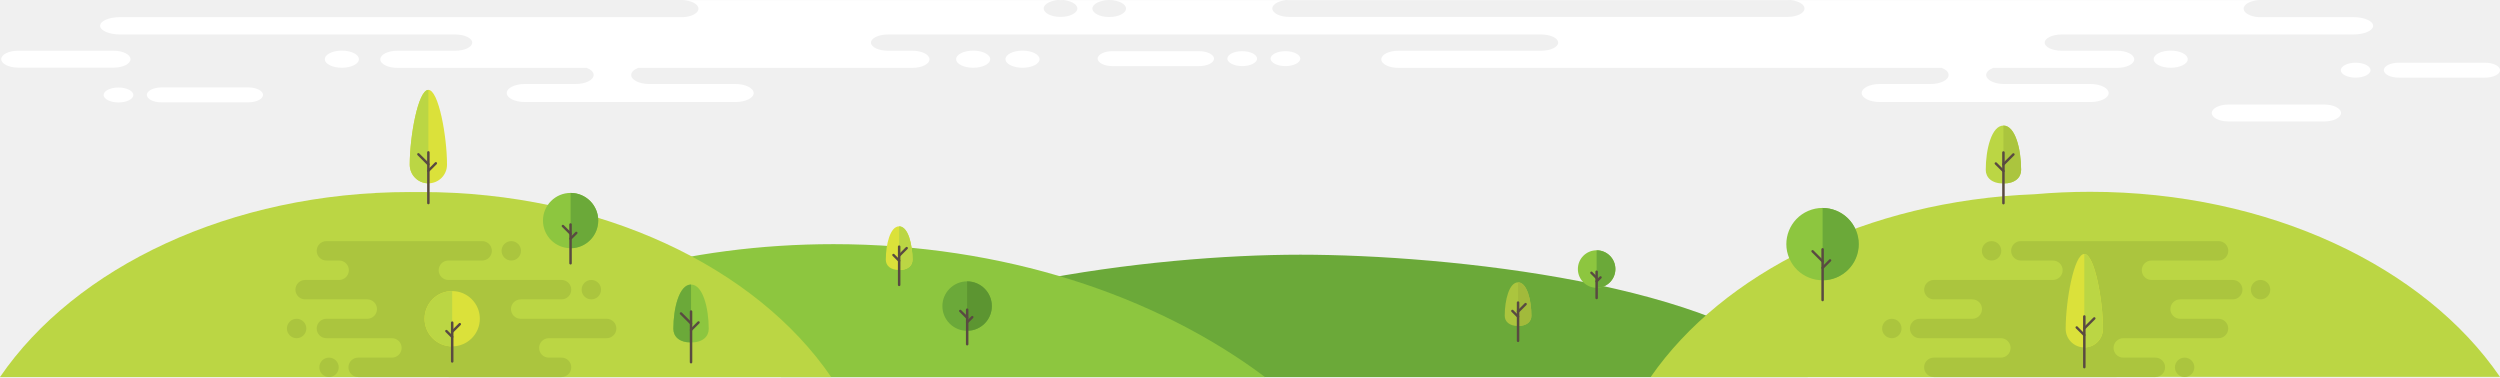
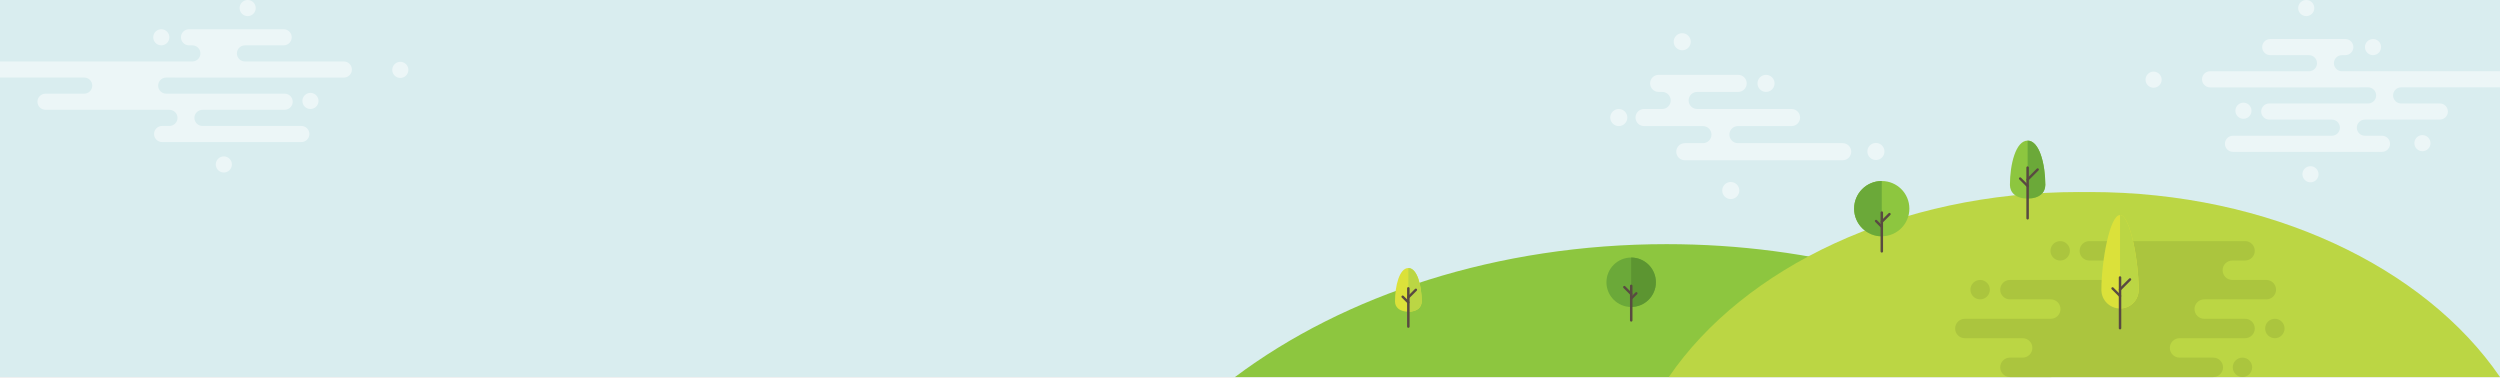
- <svg xmlns="http://www.w3.org/2000/svg" viewBox="0 0 4197.284 633.007" style="background: #f2f2f2" version="1.1">
-   <path d="m 1311.3,633.007 h 1723.8 c -138.1,-155.7 -602.9,-205.4 -851.9,-205.4 -249,0 -673.6,52.8 -871.9,205.4 z" fill="#6ba939" id="path584" />
-   <path d="m 2571.1,530.107 c 0,-26 -7.4,-56.1 -22.4,-56.1 -15,0 -22.4,30.1 -22.4,56.1 0,9.5 7.4,17.2 22.4,17.2 15,0 22.4,-7.7 22.4,-17.2 z" fill="#abc53e" id="path586" />
-   <path d="m 2571.1,530.107 c 0,-26 -7.4,-56.1 -22.4,-56.1 v 73.3 c 15,0 22.4,-7.7 22.4,-17.2 z" fill="#a2ba3b" id="path588" />
-   <path d="m 2548.7,574.307 c -1.1,0 -2.1,-0.9 -2.1,-2.1 v -64.2 c 0,-1.1 0.9,-2.1 2.1,-2.1 1.2,0 2.1,0.9 2.1,2.1 v 64.2 c 0,1.2 -0.9,2.1 -2.1,2.1 z" fill="#594a41" id="path590" />
-   <path d="m 2548.7,533.607 c -0.5,0 -1.1,-0.2 -1.5,-0.6 l -9.5,-9.5 c -0.8,-0.8 -0.8,-2.1 0,-2.9 0.8,-0.8 2.1,-0.8 2.9,0 l 9.5,9.5 c 0.8,0.8 0.8,2.1 0,2.9 -0.3,0.4 -0.9,0.6 -1.4,0.6 z" fill="#594a41" id="path592" />
-   <path d="m 2548.7,525.307 c -0.5,0 -1.1,-0.2 -1.5,-0.6 -0.8,-0.8 -0.8,-2.1 0,-2.9 l 12.7,-12.7 c 0.8,-0.8 2.1,-0.8 2.9,0 0.8,0.8 0.8,2.1 0,2.9 l -12.7,12.7 c -0.3,0.4 -0.9,0.6 -1.4,0.6 z" fill="#594a41" id="path594" />
-   <path d="m 3553.7,633.007 v -0.3 h 643.5 c -125.9,-184.1 -386.8,-310.7 -688.2,-310.7 -31.5,0 -62.6,1.4 -93.1,4.1 -282.1,10.9 -523.8,132.8 -644.6,306.9 z" fill="#bbd644" id="path596" />
-   <path d="m 753.4,633.007 h 1370.5 c -183.6,-137.6 -440.4,-223.1 -724.6,-223.1 -245.6,0 -470.7,63.9 -645.9,170.1 z" fill="#8dc63f" id="path598" />
-   <path d="m 1665.2,513.907 c 0,22.9 -18.6,41.5 -41.5,41.5 -22.9,0 -41.5,-18.6 -41.5,-41.5 0,-22.9 18.6,-41.5 41.5,-41.5 23,0 41.5,18.6 41.5,41.5 z" fill="#6ba939" id="path600" />
-   <path d="m 1665.2,513.907 c 0,-22.9 -18.6,-41.5 -41.5,-41.5 v 82.9 c 23,0 41.5,-18.5 41.5,-41.4 z" fill="#5c9531" id="path602" />
-   <path d="m 1623.8,580.007 c -1.1,0 -2.1,-0.9 -2.1,-2.1 v -58 c 0,-1.1 0.9,-2.1 2.1,-2.1 1.1,0 2.1,0.9 2.1,2.1 v 58 c 0,1.2 -1,2.1 -2.1,2.1 z" fill="#594a41" id="path604" />
-   <path d="m 1623.8,543.107 c -0.5,0 -1.1,-0.2 -1.5,-0.6 -0.8,-0.8 -0.8,-2.1 0,-2.9 l 8.6,-8.6 c 0.8,-0.8 2.1,-0.8 2.9,0 0.8,0.8 0.8,2.1 0,2.9 l -8.6,8.6 c -0.4,0.4 -0.9,0.6 -1.4,0.6 z" fill="#594a41" id="path606" />
-   <path d="m 1623.8,535.607 c -0.5,0 -1.1,-0.2 -1.5,-0.6 l -11.5,-11.5 c -0.8,-0.8 -0.8,-2.1 0,-2.9 0.8,-0.8 2.1,-0.8 2.9,0 l 11.5,11.5 c 0.8,0.8 0.8,2.1 0,2.9 -0.4,0.4 -0.9,0.6 -1.4,0.6 z" fill="#594a41" id="path608" />
-   <path d="m 1532,436.107 c 0,-26 -7.4,-56.1 -22.4,-56.1 -15,0 -22.4,30.1 -22.4,56.1 0,9.5 7.4,17.2 22.4,17.2 15,0.1 22.4,-7.6 22.4,-17.2 z" fill="#dbe13a" id="path610" />
-   <path d="m 1532,436.107 c 0,-26 -7.4,-56.1 -22.4,-56.1 v 73.3 c 15,0.1 22.4,-7.6 22.4,-17.2 z" fill="#bbd644" id="path612" />
-   <path d="m 1509.6,480.407 c -1.1,0 -2.1,-0.9 -2.1,-2.1 v -64.2 c 0,-1.1 0.9,-2.1 2.1,-2.1 1.1,0 2.1,0.9 2.1,2.1 v 64.2 c 0,1.2 -0.9,2.1 -2.1,2.1 z" fill="#594a41" id="path614" />
-   <path d="m 1509.6,439.707 c -0.5,0 -1.1,-0.2 -1.5,-0.6 l -9.5,-9.5 c -0.8,-0.8 -0.8,-2.1 0,-2.9 0.8,-0.8 2.1,-0.8 2.9,0 l 9.5,9.5 c 0.8,0.8 0.8,2.1 0,2.9 -0.3,0.4 -0.8,0.6 -1.4,0.6 z" fill="#594a41" id="path616" />
-   <path d="m 1509.6,431.307 c -0.5,0 -1.1,-0.2 -1.5,-0.6 -0.8,-0.8 -0.8,-2.1 0,-2.9 l 12.7,-12.7 c 0.8,-0.8 2.1,-0.8 2.9,0 0.8,0.8 0.8,2.1 0,2.9 l -12.7,12.7 c -0.3,0.4 -0.8,0.6 -1.4,0.6 z" fill="#594a41" id="path618" />
-   <path d="m 707.5,322.407 c -3.2,0 -6.4,0 -9.6,0.1 -3.2,0 -6.4,-0.1 -9.6,-0.1 -301.6,0 -562.4,126.5 -688.3,310.6 h 653.3 88.9 653.3 c -125.8,-184.1 -386.6,-310.6 -688,-310.6 z" fill="#bbd644" id="path620" />
-   <g fill="#abc53e" id="g642" transform="translate(0,150.9074)">
-     <path d="m 992.8,351.7 c 9,0 16.3,-7.3 16.3,-16.3 0,-9 -7.3,-16.3 -16.3,-16.3 -9,0 -16.3,7.3 -16.3,16.3 0,9 7.3,16.3 16.3,16.3 z" id="path622" />
-     <path d="m 858.4,286.5 c 9,0 16.3,-7.3 16.3,-16.3 0,-9 -7.3,-16.3 -16.3,-16.3 -9,0 -16.3,7.3 -16.3,16.3 0,9 7.3,16.3 16.3,16.3 z" id="path624" />
-     <path d="M 1018.5,384.3 H 874.2 c -9,0 -16.3,-7.3 -16.3,-16.3 0,-9 7.3,-16.3 16.3,-16.3 h 68.6 c 9,0 16.3,-7.3 16.3,-16.3 0,-9 -7.3,-16.3 -16.3,-16.3 h -190 c -9,0 -16.3,-7.3 -16.3,-16.3 0,-9 7.3,-16.3 16.3,-16.3 h 56.7 c 9,0 16.3,-7.3 16.3,-16.3 0,-9 -7.3,-16.3 -16.3,-16.3 H 667.5 548 c -9,0 -16.3,7.3 -16.3,16.3 0,9 7.3,16.3 16.3,16.3 h 21.4 c 9,0 16.3,7.3 16.3,16.3 0,9 -7.3,16.3 -16.3,16.3 h -57.1 c -9,0 -16.3,7.3 -16.3,16.3 0,9 7.3,16.3 16.3,16.3 h 104.3 c 9,0 16.3,7.3 16.3,16.3 0,9 -7.3,16.3 -16.3,16.3 H 548 c -9,0 -16.3,7.3 -16.3,16.3 0,9 7.3,16.3 16.3,16.3 h 110 c 9,0 16.3,7.3 16.3,16.3 0,9 -7.3,16.3 -16.3,16.3 h -56.7 c -9,0 -16.3,7.3 -16.3,16.3 0,9 7.3,16.3 16.3,16.3 h 52 289.5 c 9,0 16.3,-7.3 16.3,-16.3 0,-9 -7.3,-16.3 -16.3,-16.3 h -21.4 c -9,0 -16.3,-7.3 -16.3,-16.3 0,-9 7.3,-16.3 16.3,-16.3 h 97.1 c 9,0 16.3,-7.3 16.3,-16.3 0,-9 -7.3,-16.3 -16.3,-16.3 z" id="path626" />
-     <path d="m 498,384.3 c -9,0 -16.3,7.3 -16.3,16.3 0,9 7.3,16.3 16.3,16.3 9,0 16.3,-7.3 16.3,-16.3 0,-9 -7.3,-16.3 -16.3,-16.3 z" id="path628" />
-     <path d="m 552.4,449.5 c -9,0 -16.3,7.3 -16.3,16.3 0,9 7.3,16.3 16.3,16.3 9,0 16.3,-7.3 16.3,-16.3 0,-9 -7.3,-16.3 -16.3,-16.3 z" id="path630" />
-     <path d="m 3343.7,286.5 c 9,0 16.3,-7.3 16.3,-16.3 0,-9 -7.3,-16.3 -16.3,-16.3 -9,0 -16.3,7.3 -16.3,16.3 0,9.1 7.2,16.3 16.3,16.3 z" id="path632" />
-     <path d="m 3176.2,384.3 c -9,0 -16.3,7.3 -16.3,16.3 0,9 7.3,16.3 16.3,16.3 9,0 16.3,-7.3 16.3,-16.3 0,-9 -7.3,-16.3 -16.3,-16.3 z" id="path634" />
-     <path d="m 3795.3,319.1 c -9,0 -16.3,7.3 -16.3,16.3 0,9 7.3,16.3 16.3,16.3 9,0 16.3,-7.3 16.3,-16.3 0,-9 -7.3,-16.3 -16.3,-16.3 z" id="path636" />
-     <path d="m 3667.8,449.5 c -9,0 -16.3,7.3 -16.3,16.3 0,9 7.3,16.3 16.3,16.3 9,0 16.3,-7.3 16.3,-16.3 0,-9 -7.3,-16.3 -16.3,-16.3 z" id="path638" />
-     <path d="m 3748.6,319.1 h -136.4 c -9,0 -16.3,-7.3 -16.3,-16.3 0,-9 7.3,-16.3 16.3,-16.3 h 112.6 c 9,0 16.3,-7.3 16.3,-16.3 0,-9 -7.3,-16.3 -16.3,-16.3 h -171.1 -45.9 -115 c -9,0 -16.3,7.3 -16.3,16.3 0,9 7.3,16.3 16.3,16.3 h 53.9 c 9,0 16.3,7.3 16.3,16.3 0,9 -7.3,16.3 -16.3,16.3 h -199.9 c -9,0 -16.3,7.3 -16.3,16.3 0,9 7.3,16.3 16.3,16.3 h 64.5 c 9,0 16.3,7.3 16.3,16.3 0,9 -7.3,16.3 -16.3,16.3 h -88.4 c -9,0 -16.3,7.3 -16.3,16.3 0,9 7.3,16.3 16.3,16.3 h 136.4 c 9,0 16.3,7.3 16.3,16.3 0,9 -7.3,16.3 -16.3,16.3 h -112.6 c -9,0 -16.3,7.3 -16.3,16.3 0,9 7.3,16.3 16.3,16.3 h 261.1 45.9 65 c 9,0 16.3,-7.3 16.3,-16.3 0,-9 -7.3,-16.3 -16.3,-16.3 h -53.9 c -9,0 -16.3,-7.3 -16.3,-16.3 0,-9 7.3,-16.3 16.3,-16.3 h 159.9 c 9,0 16.3,-7.3 16.3,-16.3 0,-9 -7.3,-16.3 -16.3,-16.3 h -64.5 c -9,0 -16.3,-7.3 -16.3,-16.3 0,-9 7.3,-16.3 16.3,-16.3 h 88.4 c 9,0 16.3,-7.3 16.3,-16.3 0,-9 -7.3,-16.3 -16.3,-16.3 z" id="path640" />
+ <svg xmlns="http://www.w3.org/2000/svg" version="1.1" id="Layer_1" x="0px" y="0px" viewBox="0 0 4197.284 633.007" style="enable-background:new 0 0 4197.284 633.007;" xml:space="preserve">
+   <style type="text/css">
+ 	.st0{fill:#D9EDEF;}
+ 	.st1{fill:#8DC63F;}
+ 	.st2{fill:#6BA939;}
+ 	.st3{fill:#5C9531;}
+ 	.st4{fill:#594A41;}
+ 	.st5{fill:#DBE13A;}
+ 	.st6{fill:#BBD644;}
+ 	.st7{fill:#ABC53E;}
+ 	.st8{opacity:0.5;}
+ 	.st9{fill:#FFFFFF;}
+ </style>
+   <rect class="st0" width="4197.284" height="633.007" />
+   <g>
+     <path id="path598" class="st1" d="M3443.884,580.007   c-175.2-106.2-400.3-170.1-645.9-170.1c-284.2,0-541,85.5-724.6,223.1   h1370.5V580.007z" />
+     <g>
+       <path id="path600" class="st2" d="M2780.084,473.907c0,22.9-18.6,41.5-41.5,41.5    c-22.9,0-41.5-18.6-41.5-41.5c0-22.9,18.6-41.5,41.5-41.5    C2761.584,432.407,2780.084,451.007,2780.084,473.907z" />
+       <path id="path602" class="st3" d="M2780.084,473.907c0-22.9-18.6-41.5-41.5-41.5v82.9    C2761.584,515.307,2780.084,496.807,2780.084,473.907z" />
+       <path id="path604" class="st4" d="M2738.684,540.007c-1.1,0-2.1-0.9-2.1-2.1v-58    c0-1.1,0.9-2.1,2.1-2.1c1.1,0,2.1,0.9,2.1,2.1v58    C2740.784,539.107,2739.784,540.007,2738.684,540.007z" />
+       <path id="path606" class="st4" d="M2738.684,503.107c-0.5,0-1.1-0.2-1.5-0.6    c-0.8-0.8-0.8-2.1,0-2.9l8.6-8.6c0.8-0.8,2.1-0.8,2.9,0    s0.8,2.1,0,2.9l-8.6,8.6    C2739.684,502.907,2739.184,503.107,2738.684,503.107z" />
+       <path id="path608" class="st4" d="M2738.684,495.607c-0.5,0-1.1-0.2-1.5-0.6l-11.5-11.5    c-0.8-0.8-0.8-2.1,0-2.9c0.8-0.8,2.1-0.8,2.9,0l11.5,11.5    c0.8,0.8,0.8,2.1,0,2.9    C2739.684,495.407,2739.184,495.607,2738.684,495.607z" />
+     </g>
+     <path id="path610" class="st5" d="M2386.884,506.107c0-26-7.4-56.1-22.4-56.1   s-22.4,30.1-22.4,56.1c0,9.5,7.4,17.2,22.4,17.2   C2379.484,523.407,2386.884,515.707,2386.884,506.107z" />
+     <path id="path612" class="st6" d="M2386.884,506.107c0-26-7.4-56.1-22.4-56.1v73.3   c15,0.1,22.4-7.6,22.4-17.2V506.107z" />
+     <path id="path614" class="st4" d="M2364.484,550.407c-1.1,0-2.1-0.9-2.1-2.1v-64.2   c0-1.1,0.9-2.1,2.1-2.1c1.1,0,2.1,0.9,2.1,2.1v64.2   C2366.584,549.507,2365.684,550.407,2364.484,550.407L2364.484,550.407z" />
+     <path id="path616" class="st4" d="M2364.484,509.707c-0.5,0-1.1-0.2-1.5-0.6l-9.5-9.5   c-0.8-0.8-0.8-2.1,0-2.9s2.1-0.8,2.9,0l9.5,9.5   c0.8,0.8,0.8,2.1,0,2.9   C2365.584,509.507,2365.084,509.707,2364.484,509.707z" />
+     <path id="path618" class="st4" d="M2364.484,501.307c-0.5,0-1.1-0.2-1.5-0.6   c-0.8-0.8-0.8-2.1,0-2.9l12.7-12.7   c0.8-0.8,2.1-0.8,2.9,0s0.8,2.1,0,2.9l-12.7,12.7   C2365.584,501.107,2365.084,501.307,2364.484,501.307z" />
+     <path id="path620" class="st6" d="M3489.784,322.407c-301.4,0-562.2,126.5-688,310.6h653.3   h88.9h653.3c-125.9-184.1-386.7-310.6-688.3-310.6   c-3.2,0-6.4,0.1-9.6,0.1c-3.2-0.1-6.4-0.1-9.6-0.1V322.407   z" />
+     <g id="g642" transform="translate(0,150.9074)">
+       <path id="path622" class="st7" d="M3340.784,335.4c0-9-7.3-16.3-16.3-16.3    s-16.3,7.3-16.3,16.3s7.3,16.3,16.3,16.3    S3340.784,344.4,3340.784,335.4z" />
+       <path id="path624" class="st7" d="M3475.184,270.2c0-9-7.3-16.3-16.3-16.3    s-16.3,7.3-16.3,16.3S3449.884,286.5,3458.884,286.5    S3475.184,279.2,3475.184,270.2z" />
+       <path id="path626" class="st7" d="M3298.784,384.3c-9,0-16.3,7.3-16.3,16.3    s7.3,16.3,16.3,16.3h97.1c9,0,16.3,7.3,16.3,16.3    s-7.3,16.3-16.3,16.3h-21.4c-9,0-16.3,7.3-16.3,16.3    s7.3,16.3,16.3,16.3h289.5h52c9,0,16.3-7.3,16.3-16.3    s-7.3-16.3-16.3-16.3h-56.7c-9,0-16.3-7.3-16.3-16.3    s7.3-16.3,16.3-16.3h110c9,0,16.3-7.3,16.3-16.3    s-7.3-16.3-16.3-16.3h-68.6c-9,0-16.3-7.3-16.3-16.3    s7.3-16.3,16.3-16.3h104.3c9,0,16.3-7.3,16.3-16.3    s-7.3-16.3-16.3-16.3h-57.1c-9,0-16.3-7.3-16.3-16.3    s7.3-16.3,16.3-16.3h21.4c9,0,16.3-7.3,16.3-16.3    s-7.3-16.3-16.3-16.3h-119.5h-142c-9,0-16.3,7.3-16.3,16.3    s7.3,16.3,16.3,16.3h56.7c9,0,16.3,7.3,16.3,16.3    s-7.3,16.3-16.3,16.3h-190c-9,0-16.3,7.3-16.3,16.3    s7.3,16.3,16.3,16.3h68.6c9,0,16.3,7.3,16.3,16.3    s-7.3,16.3-16.3,16.3h-144.3H3298.784z" />
+       <path id="path628" class="st7" d="M3802.984,400.6c0,9,7.3,16.3,16.3,16.3    s16.3-7.3,16.3-16.3s-7.3-16.3-16.3-16.3    S3802.984,391.6,3802.984,400.6z" />
+       <path id="path630" class="st7" d="M3748.584,465.8c0,9,7.3,16.3,16.3,16.3    s16.3-7.3,16.3-16.3S3773.884,449.5,3764.884,449.5    S3748.584,456.8,3748.584,465.8z" />
+     </g>
+     <g>
+       <path id="path654" class="st1" d="M3159.284,303.907c25.6,0,46.4,20.7,46.4,46.4    c0,25.6-20.7,46.4-46.4,46.4c-25.6,0-46.4-20.7-46.4-46.4    C3112.884,324.607,3133.684,303.807,3159.284,303.907z" />
+       <path id="path656" class="st2" d="M3159.284,396.807v-92.9    c-25.6,0-46.4,20.7-46.4,46.4    C3112.884,375.907,3133.684,396.707,3159.284,396.807z" />
+       <path id="path658" class="st4" d="M3157.284,422.007v-65.1c0-1.2,1-2.1,2.1-2.1    c1.2,0,2.1,1,2.1,2.1v65.1c0,1.2-1,2.1-2.1,2.1    C3158.184,424.107,3157.284,423.207,3157.284,422.007z" />
+       <path id="path660" class="st4" d="M3157.984,382.207l-9.7-9.7    c-0.8-0.8-0.8-2.1,0-2.9s2.1-0.8,2.9,0l9.7,9.7    c0.8,0.8,0.8,2.1,0,2.9c-0.4,0.4-1,0.6-1.5,0.6    S3158.284,382.607,3157.984,382.207z" />
+       <path id="path662" class="st4" d="M3157.984,373.707c-0.8-0.8-0.8-2.1,0-2.9    l12.8-12.8c0.8-0.8,2.1-0.8,2.9,0    c0.8,0.8,0.8,2.1,0,2.9l-12.8,12.8c-0.4,0.4-1,0.6-1.5,0.6    S3158.284,374.107,3157.984,373.707z" />
+     </g>
+     <g>
+       <path id="path694" class="st5" d="M3559.345,517.888c-17.3,0-31.3-14-31.3-31.3    c0-47.2,14-125.6,31.3-125.6c17.3,0,31.3,78.4,31.3,125.6    C3590.645,503.888,3576.645,517.888,3559.345,517.888z" />
+       <path id="path696" class="st6" d="M3559.345,517.888V360.988    c17.3,0,31.3,78.4,31.3,125.6    C3590.645,503.888,3576.645,517.888,3559.345,517.888z" />
+       <path id="path698" class="st4" d="M3557.245,550.988v-85.1c0-1.2,1-2.1,2.1-2.1    c1.2,0,2.1,1,2.1,2.1v85.1c0,1.2-1,2.1-2.1,2.1    C3558.145,553.088,3557.245,552.088,3557.245,550.988z" />
+       <path id="path700" class="st4" d="M3557.945,498.288l-12.6-12.6    c-0.8-0.8-0.8-2.1,0-2.9s2.1-0.8,2.9,0l12.6,12.7    c0.8,0.8,0.8,2.1,0,2.9c-0.4,0.4-1,0.6-1.5,0.6    S3558.245,498.788,3557.945,498.288z" />
+       <path id="path702" class="st4" d="M3557.845,487.388c-0.8-0.8-0.8-2.1,0-2.9    l16.8-16.8c0.8-0.8,2.1-0.8,2.9,0s0.8,2.1,0,2.9    l-16.7,16.8c-0.4,0.4-1,0.6-1.5,0.6S3558.245,487.788,3557.845,487.388z" />
+     </g>
+     <g>
+       <path id="path714" class="st1" d="M3404.19,333.387c-19.9,0-29.7-10.3-29.7-22.9    c0-34.5,9.8-74.4,29.7-74.4c19.9,0,29.7,39.9,29.7,74.4    C3433.89,323.187,3424.09,333.387,3404.19,333.387z" />
+       <path id="path716" class="st2" d="M3404.19,333.287v-97.2    c19.9,0,29.7,39.9,29.7,74.4    C3433.89,323.187,3424.09,333.387,3404.19,333.287z" />
+       <path id="path718" class="st4" d="M3402.09,366.487v-85.1c0-1.2,1-2.1,2.1-2.1    c1.2,0,2.1,1,2.1,2.1v85.1c0,1.2-1,2.1-2.1,2.1    C3403.09,368.587,3402.19,367.687,3402.09,366.487z" />
+       <path id="path720" class="st4" d="M3402.79,313.787l-12.6-12.6    c-0.8-0.8-0.8-2.1,0-2.9s2.1-0.8,2.9,0l12.6,12.7    c0.8,0.8,0.8,2.1,0,2.9c-0.4,0.4-1,0.6-1.5,0.6    S3403.19,314.287,3402.79,313.787z" />
+       <path id="path722" class="st4" d="M3402.79,302.887c-0.8-0.8-0.8-2.1,0-2.9    l16.8-16.8c0.8-0.8,2.1-0.8,2.9,0    c0.8,0.8,0.8,2.1,0,2.9l-16.8,16.8c-0.4,0.4-1,0.6-1.5,0.6    S3403.19,303.287,3402.79,302.887z" />
+     </g>
  </g>
-   <circle cx="2650.482" cy="1582.855" fill="#8dc63f" transform="rotate(-23.21665)" id="ellipse644" r="60.699" style="stroke-width:1" />
-   <path d="m 3120.7,409.907 c 0,-33.5 -27.2,-60.7 -60.7,-60.7 v 121.4 c 33.5,0 60.7,-27.2 60.7,-60.7 z" fill="#6ba939" id="path646" />
-   <path d="m 3060,505.807 c -1.1,0 -2.1,-0.9 -2.1,-2.1 v -85.1 c 0,-1.1 0.9,-2.1 2.1,-2.1 1.1,0 2.1,0.9 2.1,2.1 v 85.1 c -0.1,1.2 -1,2.1 -2.1,2.1 z" fill="#594a41" id="path648" />
-   <path d="m 3060,451.807 c -0.5,0 -1.1,-0.2 -1.5,-0.6 -0.8,-0.8 -0.8,-2.1 0,-2.9 l 12.6,-12.6 c 0.8,-0.8 2.1,-0.8 2.9,0 0.8,0.8 0.8,2.1 0,2.9 l -12.7,12.7 c -0.3,0.3 -0.8,0.5 -1.3,0.5 z" fill="#594a41" id="path650" />
-   <path d="m 3060,440.707 c -0.5,0 -1.1,-0.2 -1.5,-0.6 l -16.8,-16.8 c -0.8,-0.8 -0.8,-2.1 0,-2.9 0.8,-0.8 2.1,-0.8 2.9,0 l 16.8,16.8 c 0.8,0.8 0.8,2.1 0,2.9 -0.4,0.4 -0.9,0.6 -1.4,0.6 z" fill="#594a41" id="path652" />
-   <path d="m 1004.4,370.307 c 0,25.7 -20.8,46.4 -46.4,46.4 -25.7,0 -46.4,-20.8 -46.4,-46.4 0,-25.7 20.8,-46.4 46.4,-46.4 25.6,-0.1 46.4,20.7 46.4,46.4 z" fill="#8dc63f" id="path654" />
-   <path d="m 1004.4,370.307 c 0,-25.7 -20.8,-46.4 -46.4,-46.4 v 92.9 c 25.6,-0.1 46.4,-20.9 46.4,-46.5 z" fill="#6ba939" id="path656" />
-   <path d="m 957.9,444.107 c -1.1,0 -2.1,-0.9 -2.1,-2.1 v -65.1 c 0,-1.1 0.9,-2.1 2.1,-2.1 1.1,0 2.1,0.9 2.1,2.1 v 65.1 c 0,1.2 -0.9,2.1 -2.1,2.1 z" fill="#594a41" id="path658" />
-   <path d="m 957.9,402.807 c -0.5,0 -1.1,-0.2 -1.5,-0.6 -0.8,-0.8 -0.8,-2.1 0,-2.9 l 9.7,-9.7 c 0.8,-0.8 2.1,-0.8 2.9,0 0.8,0.8 0.8,2.1 0,2.9 l -9.7,9.7 c -0.3,0.4 -0.9,0.6 -1.4,0.6 z" fill="#594a41" id="path660" />
-   <path d="m 957.9,394.307 c -0.5,0 -1.1,-0.2 -1.5,-0.6 l -12.8,-12.8 c -0.8,-0.8 -0.8,-2.1 0,-2.9 0.8,-0.8 2.1,-0.8 2.9,0 l 12.8,12.8 c 0.8,0.8 0.8,2.1 0,2.9 -0.3,0.4 -0.9,0.6 -1.4,0.6 z" fill="#594a41" id="path662" />
-   <path d="m 712.8,535.107 c 0,25.7 20.8,46.4 46.4,46.4 25.7,0 46.4,-20.8 46.4,-46.4 0,-25.6 -20.8,-46.4 -46.4,-46.4 -25.6,-0.1 -46.4,20.7 -46.4,46.4 z" fill="#dbe13a" id="path664" />
-   <path d="m 712.8,535.107 c 0,-25.7 20.8,-46.4 46.4,-46.4 v 92.9 c -25.6,-0.1 -46.4,-20.9 -46.4,-46.5 z" fill="#bbd644" id="path666" />
-   <path d="m 759.2,608.907 c -1.1,0 -2.1,-0.9 -2.1,-2.1 v -65.1 c 0,-1.1 0.9,-2.1 2.1,-2.1 1.1,0 2.1,0.9 2.1,2.1 v 65.2 c 0,1.1 -0.9,2 -2.1,2 z" fill="#594a41" id="path668" />
-   <path d="m 759.2,567.607 c -0.5,0 -1.1,-0.2 -1.5,-0.6 l -9.7,-9.7 c -0.8,-0.8 -0.8,-2.1 0,-2.9 0.8,-0.8 2.1,-0.8 2.9,0 l 9.7,9.7 c 0.8,0.8 0.8,2.1 0,2.9 -0.3,0.4 -0.8,0.6 -1.4,0.6 z" fill="#594a41" id="path670" />
-   <path d="m 759.2,559.107 c -0.5,0 -1.1,-0.2 -1.5,-0.6 -0.8,-0.8 -0.8,-2.1 0,-2.9 l 12.8,-12.8 c 0.8,-0.8 2.1,-0.8 2.9,0 0.8,0.8 0.8,2.1 0,2.9 l -12.8,12.8 c -0.3,0.4 -0.8,0.6 -1.4,0.6 z" fill="#594a41" id="path672" />
-   <path d="m 2712.1,451.707 c 0,17.4 -14.1,31.5 -31.5,31.5 -17.4,0 -31.5,-14.1 -31.5,-31.5 0,-17.4 14.1,-31.5 31.5,-31.5 17.4,0 31.5,14.1 31.5,31.5 z" fill="#8dc63f" id="path674" />
-   <path d="m 2712.1,451.707 c 0,-17.4 -14.1,-31.5 -31.5,-31.5 v 63 c 17.4,0 31.5,-14.1 31.5,-31.5 z" fill="#6ba939" id="path676" />
-   <path d="m 2680.6,502.407 c -1.1,0 -2.1,-0.9 -2.1,-2.1 v -44.1 c 0,-1.1 0.9,-2.1 2.1,-2.1 1.1,0 2.1,0.9 2.1,2.1 v 44.1 c 0,1.2 -0.9,2.1 -2.1,2.1 z" fill="#594a41" id="path678" />
-   <path d="m 2680.6,474.407 c -0.5,0 -1.1,-0.2 -1.5,-0.6 -0.8,-0.8 -0.8,-2.1 0,-2.9 l 6.6,-6.6 c 0.8,-0.8 2.1,-0.8 2.9,0 0.8,0.8 0.8,2.1 0,2.9 l -6.6,6.6 c -0.3,0.4 -0.8,0.6 -1.4,0.6 z" fill="#594a41" id="path680" />
-   <path d="m 2680.6,468.707 c -0.5,0 -1.1,-0.2 -1.5,-0.6 l -8.7,-8.7 c -0.8,-0.8 -0.8,-2.1 0,-2.9 0.8,-0.8 2.1,-0.8 2.9,0 l 8.7,8.7 c 0.8,0.8 0.8,2.1 0,2.9 -0.3,0.4 -0.8,0.6 -1.4,0.6 z" fill="#594a41" id="path682" />
-   <path d="m 3530.7,552.007 c 0,-47.2 -14,-125.6 -31.3,-125.6 -17.3,0 -31.3,78.4 -31.3,125.6 0,17.3 14,31.3 31.3,31.3 17.3,0 31.3,-14 31.3,-31.3 z" fill="#dbe13a" id="path684" />
-   <path d="m 3530.7,552.007 c 0,-47.2 -14,-125.6 -31.3,-125.6 v 156.9 c 17.2,0 31.3,-14 31.3,-31.3 z" fill="#bbd644" id="path686" />
-   <path d="m 3499.4,618.507 c -1.1,0 -2.1,-0.9 -2.1,-2.1 v -85.1 c 0,-1.1 0.9,-2.1 2.1,-2.1 1.2,0 2.1,0.9 2.1,2.1 v 85.1 c -0.1,1.2 -1,2.1 -2.1,2.1 z" fill="#594a41" id="path688" />
-   <path d="m 3499.4,564.507 c -0.5,0 -1.1,-0.2 -1.5,-0.6 l -12.7,-12.7 c -0.8,-0.8 -0.8,-2.1 0,-2.9 0.8,-0.8 2.1,-0.8 2.9,0 l 12.6,12.7 c 0.8,0.8 0.8,2.1 0,2.9 -0.3,0.4 -0.8,0.6 -1.3,0.6 z" fill="#594a41" id="path690" />
-   <path d="m 3499.4,553.407 c -0.5,0 -1.1,-0.2 -1.5,-0.6 -0.8,-0.8 -0.8,-2.1 0,-2.9 l 16.8,-16.8 c 0.8,-0.8 2.1,-0.8 2.9,0 0.8,0.8 0.8,2.1 0,2.9 l -16.8,16.8 c -0.4,0.4 -0.9,0.6 -1.4,0.6 z" fill="#594a41" id="path692" />
-   <path d="m 687.9,276.507 c 0,-47.2 14,-125.6 31.3,-125.6 17.3,0 31.3,78.4 31.3,125.6 0,17.3 -14,31.3 -31.3,31.3 -17.3,0 -31.3,-14 -31.3,-31.3 z" fill="#dbe13a" id="path694" />
-   <path d="m 687.9,276.507 c 0,-47.2 14,-125.6 31.3,-125.6 v 156.9 c -17.3,0 -31.3,-14 -31.3,-31.3 z" fill="#bbd644" id="path696" />
-   <path d="m 719.2,343.007 c -1.1,0 -2.1,-0.9 -2.1,-2.1 v -85.1 c 0,-1.1 0.9,-2.1 2.1,-2.1 1.1,0 2.1,0.9 2.1,2.1 v 85.1 c 0,1.1 -0.9,2.1 -2.1,2.1 z" fill="#594a41" id="path698" />
-   <path d="m 719.2,288.907 c -0.5,0 -1.1,-0.2 -1.5,-0.6 -0.8,-0.8 -0.8,-2.1 0,-2.9 l 12.6,-12.7 c 0.8,-0.8 2.1,-0.8 2.9,0 0.8,0.8 0.8,2.1 0,2.9 l -12.6,12.6 c -0.3,0.5 -0.9,0.7 -1.4,0.7 z" fill="#594a41" id="path700" />
-   <path d="m 719.2,277.907 c -0.5,0 -1.1,-0.2 -1.5,-0.6 l -16.7,-16.8 c -0.8,-0.8 -0.8,-2.1 0,-2.9 0.8,-0.8 2.1,-0.8 2.9,0 l 16.8,16.8 c 0.8,0.8 0.8,2.1 0,2.9 -0.4,0.4 -1,0.6 -1.5,0.6 z" fill="#594a41" id="path702" />
-   <path d="m 3393.3,285.207 c 0,-34.5 -9.8,-74.4 -29.7,-74.4 -19.9,0 -29.7,39.9 -29.7,74.4 0,12.6 9.8,22.9 29.7,22.9 19.9,-0.1 29.7,-10.3 29.7,-22.9 z" fill="#bbd644" id="path704" />
-   <path d="m 3393.3,285.207 c 0,-34.5 -9.8,-74.4 -29.7,-74.4 v 97.2 c 19.9,0 29.7,-10.2 29.7,-22.8 z" fill="#abc53e" id="path706" />
-   <path d="m 3363.6,343.207 c -1.1,0 -2.1,-0.9 -2.1,-2.1 v -85.1 c 0,-1.1 0.9,-2.1 2.1,-2.1 1.1,0 2.1,0.9 2.1,2.1 v 85.1 c 0,1.2 -1,2.1 -2.1,2.1 z" fill="#594a41" id="path708" />
-   <path d="m 3363.6,289.207 c -0.5,0 -1.1,-0.2 -1.5,-0.6 l -12.7,-12.7 c -0.8,-0.8 -0.8,-2.1 0,-2.9 0.8,-0.8 2.1,-0.8 2.9,0 l 12.7,12.7 c 0.8,0.8 0.8,2.1 0,2.9 -0.4,0.4 -0.9,0.6 -1.4,0.6 z" fill="#594a41" id="path710" />
-   <path d="m 3363.6,278.107 c -0.5,0 -1.1,-0.2 -1.5,-0.6 -0.8,-0.8 -0.8,-2.1 0,-2.9 l 16.8,-16.8 c 0.8,-0.8 2.1,-0.8 2.9,0 0.8,0.8 0.8,2.1 0,2.9 l -16.8,16.8 c -0.4,0.4 -0.9,0.6 -1.4,0.6 z" fill="#594a41" id="path712" />
-   <path d="m 1130.5,552.107 c 0,-34.5 9.8,-74.4 29.7,-74.4 19.9,0 29.7,39.9 29.7,74.4 0,12.6 -9.8,22.9 -29.7,22.9 -19.9,0 -29.7,-10.2 -29.7,-22.9 z" fill="#8dc63f" id="path714" />
-   <path d="m 1130.5,552.107 c 0,-34.5 9.8,-74.4 29.7,-74.4 v 97.2 c -19.9,0.1 -29.7,-10.1 -29.7,-22.8 z" fill="#6ba939" id="path716" />
-   <path d="m 1160.2,610.207 c -1.1,0 -2.1,-0.9 -2.1,-2.1 v -85.1 c 0,-1.1 0.9,-2.1 2.1,-2.1 1.1,0 2.1,0.9 2.1,2.1 v 85.1 c -0.1,1.2 -1,2.1 -2.1,2.1 z" fill="#594a41" id="path718" />
-   <path d="m 1160.2,556.107 c -0.5,0 -1.1,-0.2 -1.5,-0.6 -0.8,-0.8 -0.8,-2.1 0,-2.9 l 12.6,-12.7 c 0.8,-0.8 2.1,-0.8 2.9,0 0.8,0.8 0.8,2.1 0,2.9 l -12.6,12.6 c -0.4,0.5 -0.9,0.7 -1.4,0.7 z" fill="#594a41" id="path720" />
-   <path d="m 1160.2,545.107 c -0.5,0 -1.1,-0.2 -1.5,-0.6 l -16.8,-16.8 c -0.8,-0.8 -0.8,-2.1 0,-2.9 0.8,-0.8 2.1,-0.8 2.9,0 l 16.8,16.8 c 0.8,0.8 0.8,2.1 0,2.9 -0.4,0.4 -0.9,0.6 -1.4,0.6 z" fill="#594a41" id="path722" />
-   <g id="g793" fill="#ffffff" transform="matrix(3.666221,0,0,1.84361,1.660389,0)">
-     <circle id="circle773" r="7.8" cy="53.9" cx="445.2" />
-     <circle id="ellipse775" cy="53.9" cx="156.1" r="7.8" />
-     <path id="path777" d="m 993.6,46.1 c -4.3,0 -7.8,3.5 -7.8,7.8 0,4.3 3.5,7.8 7.8,7.8 4.3,0 7.8,-3.5 7.8,-7.8 0,-4.3 -3.5,-7.8 -7.8,-7.8 z" />
-     <path id="path779" d="m 467.8,46.1 c -4.3,0 -7.8,3.5 -7.8,7.8 0,4.3 3.5,7.8 7.8,7.8 4.3,0 7.8,-3.5 7.8,-7.8 0,-4.3 -3.5,-7.8 -7.8,-7.8 z" />
-     <path id="path781" d="m 1012.4,102.9 c 0,-4.2 3.4,-7.7 7.7,-7.7 h 43.8 c 4.2,0 7.7,3.4 7.7,7.7 0,4.2 -3.4,7.7 -7.7,7.7 H 1020 c -4.2,0 -7.6,-3.5 -7.6,-7.7 z" />
-     <path id="path783" d="m 0.1,53.9 c 0,-4.2 3.4,-7.7 7.7,-7.7 h 43.8 c 4.2,0 7.7,3.4 7.7,7.7 0,4.2 -3.4,7.7 -7.7,7.7 H 7.8 C 3.6,61.5 0.1,58.1 0.1,53.9 Z" />
-     <path id="path785" d="m 66.8,86.4 c 0,-3.8 3.1,-6.8 6.8,-6.8 h 39.6 c 3.8,0 6.8,3.1 6.8,6.8 0,3.8 -3.1,6.8 -6.8,6.8 H 73.6 c -3.8,0.1 -6.8,-3 -6.8,-6.8 z m -13,6.9 c 3.8,0 6.8,-3.1 6.8,-6.8 0,-3.8 -3.1,-6.8 -6.8,-6.8 -3.8,0 -6.8,3.1 -6.8,6.8 0,3.7 3.1,6.8 6.8,6.8 z" />
-     <path id="path787" d="m 1091.2,63.9 c 0,-3.8 3.1,-6.8 6.8,-6.8 h 39.6 c 3.8,0 6.8,3.1 6.8,6.8 0,3.8 -3.1,6.8 -6.8,6.8 H 1098 c -3.7,0 -6.8,-3 -6.8,-6.8 z m -12.9,6.8 c 3.8,0 6.8,-3.1 6.8,-6.8 0,-3.8 -3.1,-6.8 -6.8,-6.8 -3.7,0 -6.8,3.1 -6.8,6.8 0,3.8 3,6.8 6.8,6.8 z" />
-     <path id="path789" d="m 555.5,53.4 c 0,3.8 -3.1,6.8 -6.8,6.8 H 509 c -3.8,0 -6.8,-3.1 -6.8,-6.8 0,-3.8 3.1,-6.8 6.8,-6.8 h 39.6 c 3.8,0 6.9,3.1 6.9,6.8 z m 12.9,-6.8 c -3.8,0 -6.8,3.1 -6.8,6.8 0,3.7 3.1,6.8 6.8,6.8 3.8,0 6.8,-3.1 6.8,-6.8 0,-3.7 -3,-6.8 -6.8,-6.8 z m 19.8,0 c -3.8,0 -6.8,3.1 -6.8,6.8 0,3.7 3.1,6.8 6.8,6.8 3.7,0 6.8,-3.1 6.8,-6.8 0,-3.7 -3,-6.8 -6.8,-6.8 z" />
-     <path id="path791" d="m 311.9,0.1 c 4.2,0.2 7.5,3.6 7.5,7.8 0,4 -3,7.2 -6.8,7.7 H 54.5 c -5,0 -9.1,3.5 -9.1,7.9 0,4.3 4.1,7.9 9.1,7.9 H 208 c 4.3,0 7.8,3.3 7.8,7.4 0,4.1 -3.5,7.4 -7.8,7.4 h -26.5 c -4.3,0 -7.8,3.5 -7.8,7.8 0,4.3 3.5,7.8 7.8,7.8 h 86.7 c 2,1.5 3.2,3.8 3.2,6.5 0,4.5 -3.7,8.2 -8.2,8.2 h -23.4 c -4.5,0 -8.2,3.7 -8.2,8.2 0,4.5 3.7,8.2 8.2,8.2 h 96.7 c 4.5,0 8.2,-3.7 8.2,-8.2 -0.1,-4.5 -3.8,-8.2 -8.3,-8.2 h -4.1 -35.5 c -4.5,0 -8.2,-3.7 -8.2,-8.2 0,-2.7 1.3,-5 3.2,-6.5 h 125.6 c 4.3,0 7.8,-3.5 7.8,-7.8 0,-4.3 -3.5,-7.8 -7.8,-7.8 h -11.2 c -4.3,0 -7.8,-3.3 -7.8,-7.4 0,-4.1 3.5,-7.4 7.8,-7.4 h 299.1 c 4.3,0 7.8,3.3 7.8,7.4 0,4.1 -3.5,7.4 -7.8,7.4 h -65.4 c -4.3,0 -7.8,3.5 -7.8,7.8 0,4.3 3.5,7.8 7.8,7.8 h 248.8 c 2,1.5 3.2,3.8 3.2,6.5 0,4.5 -3.7,8.2 -8.2,8.2 h -23.4 c -4.5,0 -8.2,3.7 -8.2,8.2 0,4.5 3.7,8.2 8.2,8.2 H 957 c 4.5,0 8.2,-3.7 8.2,-8.2 -0.1,-4.5 -3.7,-8.2 -8.3,-8.2 h -4.1 -35.5 c -4.5,0 -8.2,-3.7 -8.2,-8.2 0,-2.7 1.3,-5 3.2,-6.5 h 56.8 c 4.3,0 7.8,-3.5 7.8,-7.8 0,-4.3 -3.5,-7.8 -7.8,-7.8 h -25.4 c -4.3,0 -7.8,-3.3 -7.8,-7.4 0,-4.1 3.5,-7.4 7.8,-7.4 h 133.5 c 5,0 9.1,-3.5 9.1,-7.9 0,-4.4 -4.1,-7.9 -9.1,-7.9 h -43.4 c -3.8,-0.5 -6.8,-3.8 -6.8,-7.7 0,-4.2 3.3,-7.6 7.5,-7.8 z m 173.3,15.3 c -4.3,0 -7.7,-3.5 -7.7,-7.7 0,-4.2 3.5,-7.7 7.7,-7.7 4.3,0 7.7,3.5 7.7,7.7 0,4.3 -3.5,7.7 -7.7,7.7 z m 22.3,0.1 c -4.3,0 -7.7,-3.5 -7.7,-7.7 0,-4.2 3.5,-7.7 7.7,-7.7 4.3,0 7.7,3.5 7.7,7.7 0,4.2 -3.4,7.7 -7.7,7.7 z M 818.2,15.4 H 589.9 c -4.3,0 -7.7,-3.5 -7.7,-7.7 0,-4.2 3.5,-7.7 7.7,-7.7 h 228.3 c 4.2,0 7.7,3.5 7.7,7.7 0,4.3 -3.5,7.7 -7.7,7.7 z" />
+   <g class="st8">
+     <path class="st9" d="M2760.214,183h30.457c7.917,0,14.336-6.419,14.336-14.336   c0-7.917-6.418-14.336-14.336-14.336h-5.952c-7.917,0-14.336-6.418-14.336-14.336   v-0c0-7.917,6.418-14.336,14.336-14.336h133.531   c7.917,0,14.336,6.418,14.336,14.336v0c0,7.918-6.418,14.336-14.336,14.336   h-7.074h-61.786c-7.917,0-14.336,6.418-14.336,14.336v0   c0,7.918,6.418,14.336,14.336,14.336h61.786h64.633h7.112h24.937   c7.917,0,14.336,6.418,14.336,14.336c0,7.918-6.418,14.336-14.336,14.336h-20.979   c-0.069,0.001-0.136,0.01-0.206,0.01h-7.074h-61.786   c-7.918,0-14.336,6.418-14.336,14.336c0,7.918,6.418,14.336,14.336,14.336h61.786   h64.632h7.113h42.358c7.917,0,14.336,6.418,14.336,14.336   c0,7.917-6.418,14.336-14.336,14.336h-131.533h-41.686h-91.845   c-7.917,0-14.336-6.419-14.336-14.336c0-7.918,6.418-14.336,14.336-14.336h30.457   c7.917,0,14.336-6.418,14.336-14.336c0-7.918-6.419-14.336-14.336-14.336h-5.952   c-0.069,0-0.136-0.009-0.206-0.01h-0.877h-91.845   c-7.917,0-14.336-6.418-14.336-14.336   C2745.879,189.418,2752.297,183,2760.214,183z" />
+     <ellipse transform="matrix(0.7071068 -0.7071068 0.7071068 0.7071068 656.4876 1979.583)" class="st9" cx="2717.812" cy="197.341" rx="14.336" ry="14.336" />
+     <ellipse transform="matrix(0.2305667 -0.9730566 0.9730566 0.2305667 2145.146 2992.823)" class="st9" cx="2964.995" cy="139.992" rx="14.336" ry="14.336" />
+     <ellipse transform="matrix(0.1605944 -0.9870205 0.9870205 0.1605944 2301.579 2846.472)" class="st9" cx="2824.311" cy="70.072" rx="14.336" ry="14.336" />
+     <ellipse transform="matrix(0.8951613 -0.4457424 0.4457424 0.8951613 216.8302 1430.534)" class="st9" cx="3149.512" cy="254.319" rx="14.336" ry="14.336" />
+     <circle class="st9" cx="2905.81" cy="319.886" r="14.336" />
+   </g>
+   <g class="st8">
+     <path class="st9" d="M4197.284,119.588h-124.14h-36.224h-3.12h-86.683h-16.252   c-6.962-0.555-12.443-6.37-12.443-13.475c0-7.472,6.058-13.53,13.53-13.53   h5.618c7.473,0,13.53-6.058,13.53-13.53l0,0c0-7.473-6.057-13.53-13.53-13.53   h-126.026c-7.473,0-13.53,6.058-13.53,13.53l0,0   c0,7.473,6.058,13.53,13.53,13.53h6.676h58.313   c7.473,0,13.53,6.058,13.53,13.53v0c0,7.473-6.058,13.53-13.53,13.53   h-58.313h-61h-6.713h-39.977c-7.473,0-13.53,6.058-13.53,13.53   c0,7.473,6.058,13.53,13.53,13.53h124.14h39.343h86.683   c0.366,0,0.726-0.026,1.085-0.055h14.079c7.472,0,13.53,6.058,13.53,13.53   c0,7.473-6.058,13.53-13.53,13.53h-5.618h-52.674h-61h-6.713h-39.977   c-7.472,0-13.53,6.058-13.53,13.53c0,7.473,6.058,13.53,13.53,13.53h38.743   c0.453,0.046,0.912,0.07,1.377,0.07h6.676h58.314   c7.472,0,13.53,6.058,13.53,13.53v0c0,7.473-6.058,13.53-13.53,13.53   h-58.314h-61h-6.713h-39.977c-7.473,0-13.53,6.058-13.53,13.53   c0,7.473,6.058,13.53,13.53,13.53h124.14h39.343h86.683   c7.472,0,13.53-6.058,13.53-13.53c0-7.472-6.058-13.53-13.53-13.53h-28.745   c-7.472,0-13.53-6.058-13.53-13.53c0-7.472,6.058-13.53,13.53-13.53h5.618   c0.465,0,0.925-0.024,1.377-0.07h82.643h36.223   c7.473,0,13.53-6.058,13.53-13.53l0,0c0-7.473-6.058-13.53-13.53-13.53h-6.676   h-29.547h-28.745c-7.472,0-13.53-6.058-13.53-13.53   c0-7.473,6.058-13.53,13.53-13.53h5.618h52.674h61h6.713h39.977" />
+     <ellipse transform="matrix(0.2400311 -0.9707652 0.9707652 0.2400311 2857.51 4130.818)" class="st9" cx="4067.057" cy="240.353" rx="13.531" ry="13.531" />
+     <ellipse transform="matrix(0.6751397 -0.7376899 0.7376899 0.6751397 1235.956 2964.704)" class="st9" cx="3984.091" cy="79.053" rx="13.531" ry="13.531" />
+     <ellipse transform="matrix(0.2305667 -0.9730565 0.9730565 0.2305667 2966.067 3778.07)" class="st9" cx="3871.984" cy="13.531" rx="13.531" ry="13.531" />
+     <ellipse transform="matrix(0.153126 -0.9882067 0.9882067 0.153126 2996.007 4081.113)" class="st9" cx="3879.103" cy="292.555" rx="13.531" ry="13.531" />
+     <ellipse transform="matrix(0.1547078 -0.9879603 0.9879603 0.1547078 3000.174 3878.368)" class="st9" cx="3766.565" cy="185.913" rx="13.531" ry="13.531" />
+     <ellipse transform="matrix(0.7071068 -0.7071068 0.7071068 0.7071068 964.4238 2595.861)" class="st9" cx="3615.693" cy="133.768" rx="13.531" ry="13.531" />
+   </g>
+   <g class="st8">
+     <path class="st9" d="M0,103.146h99.549h36.224h3.12h168.893h16.252   c6.963-0.555,12.443-6.37,12.443-13.475c0-7.472-6.057-13.53-13.53-13.53   h-5.618c-7.473,0-13.53-6.058-13.53-13.53l0,0c0-7.473,6.058-13.53,13.53-13.53   h158.91c7.473,0,13.53,6.058,13.53,13.53l0,0c0,7.473-6.058,13.53-13.53,13.53   h-6.676h-58.313c-7.473,0-13.53,6.058-13.53,13.53v0   c0,7.473,6.058,13.53,13.53,13.53h58.313h61h6.713h39.977   c7.473,0,13.53,6.058,13.53,13.53c0,7.473-6.058,13.53-13.53,13.53H453.116   h-39.343H294.206c-0.366,0-0.726-0.026-1.085-0.055h-14.079   c-7.473,0-13.53,6.058-13.53,13.53s6.058,13.53,13.53,13.53h5.618h52.674   h93.884h6.713h39.977c7.473,0,13.53,6.058,13.53,13.53   c0,7.473-6.058,13.53-13.53,13.53h-38.743   c-0.453,0.046-0.912,0.069-1.377,0.069h-6.676h-91.198   c-7.473,0-13.53,6.058-13.53,13.53v0c0,7.473,6.058,13.53,13.53,13.53   h58.314h61h6.713h39.977c7.473,0,13.53,6.058,13.53,13.53   c0,7.473-6.058,13.53-13.53,13.53H381.776h-39.343h-70.241   c-7.473,0-13.53-6.058-13.53-13.53c0-7.472,6.058-13.53,13.53-13.53h12.302   c7.473,0,13.53-6.058,13.53-13.53c0-7.472-6.058-13.53-13.53-13.53H278.877   c-0.465,0-0.924-0.024-1.377-0.069h-164.853H76.423   c-7.473,0-13.53-6.058-13.53-13.53l0,0c0-7.473,6.058-13.53,13.53-13.53h6.676   h29.547h28.745c7.473,0,13.53-6.058,13.53-13.53   c0-7.473-6.058-13.53-13.53-13.53h-5.618H83.099H22.099h-6.713H0" />
+     <ellipse transform="matrix(0.7376898 -0.6751398 0.6751398 0.7376898 28.76589 199.2597)" class="st9" cx="270.812" cy="62.611" rx="13.531" ry="13.531" />
+     <ellipse transform="matrix(0.9730566 -0.2305667 0.2305667 0.9730566 8.083467 96.23493)" class="st9" cx="415.803" cy="13.531" rx="13.531" ry="13.531" />
+     <ellipse transform="matrix(0.9882067 -0.153126 0.153126 0.9882067 -37.84808 60.80101)" class="st9" cx="375.8" cy="276.113" rx="13.531" ry="13.531" />
+     <ellipse transform="matrix(0.9879603 -0.1547078 0.1547078 0.9879603 -19.94312 82.67748)" class="st9" cx="521.222" cy="169.471" rx="13.531" ry="13.531" />
+     <ellipse transform="matrix(0.7071068 -0.7071068 0.7071068 0.7071068 113.8899 509.6063)" class="st9" cx="672.094" cy="117.326" rx="13.531" ry="13.531" />
  </g>
</svg>
